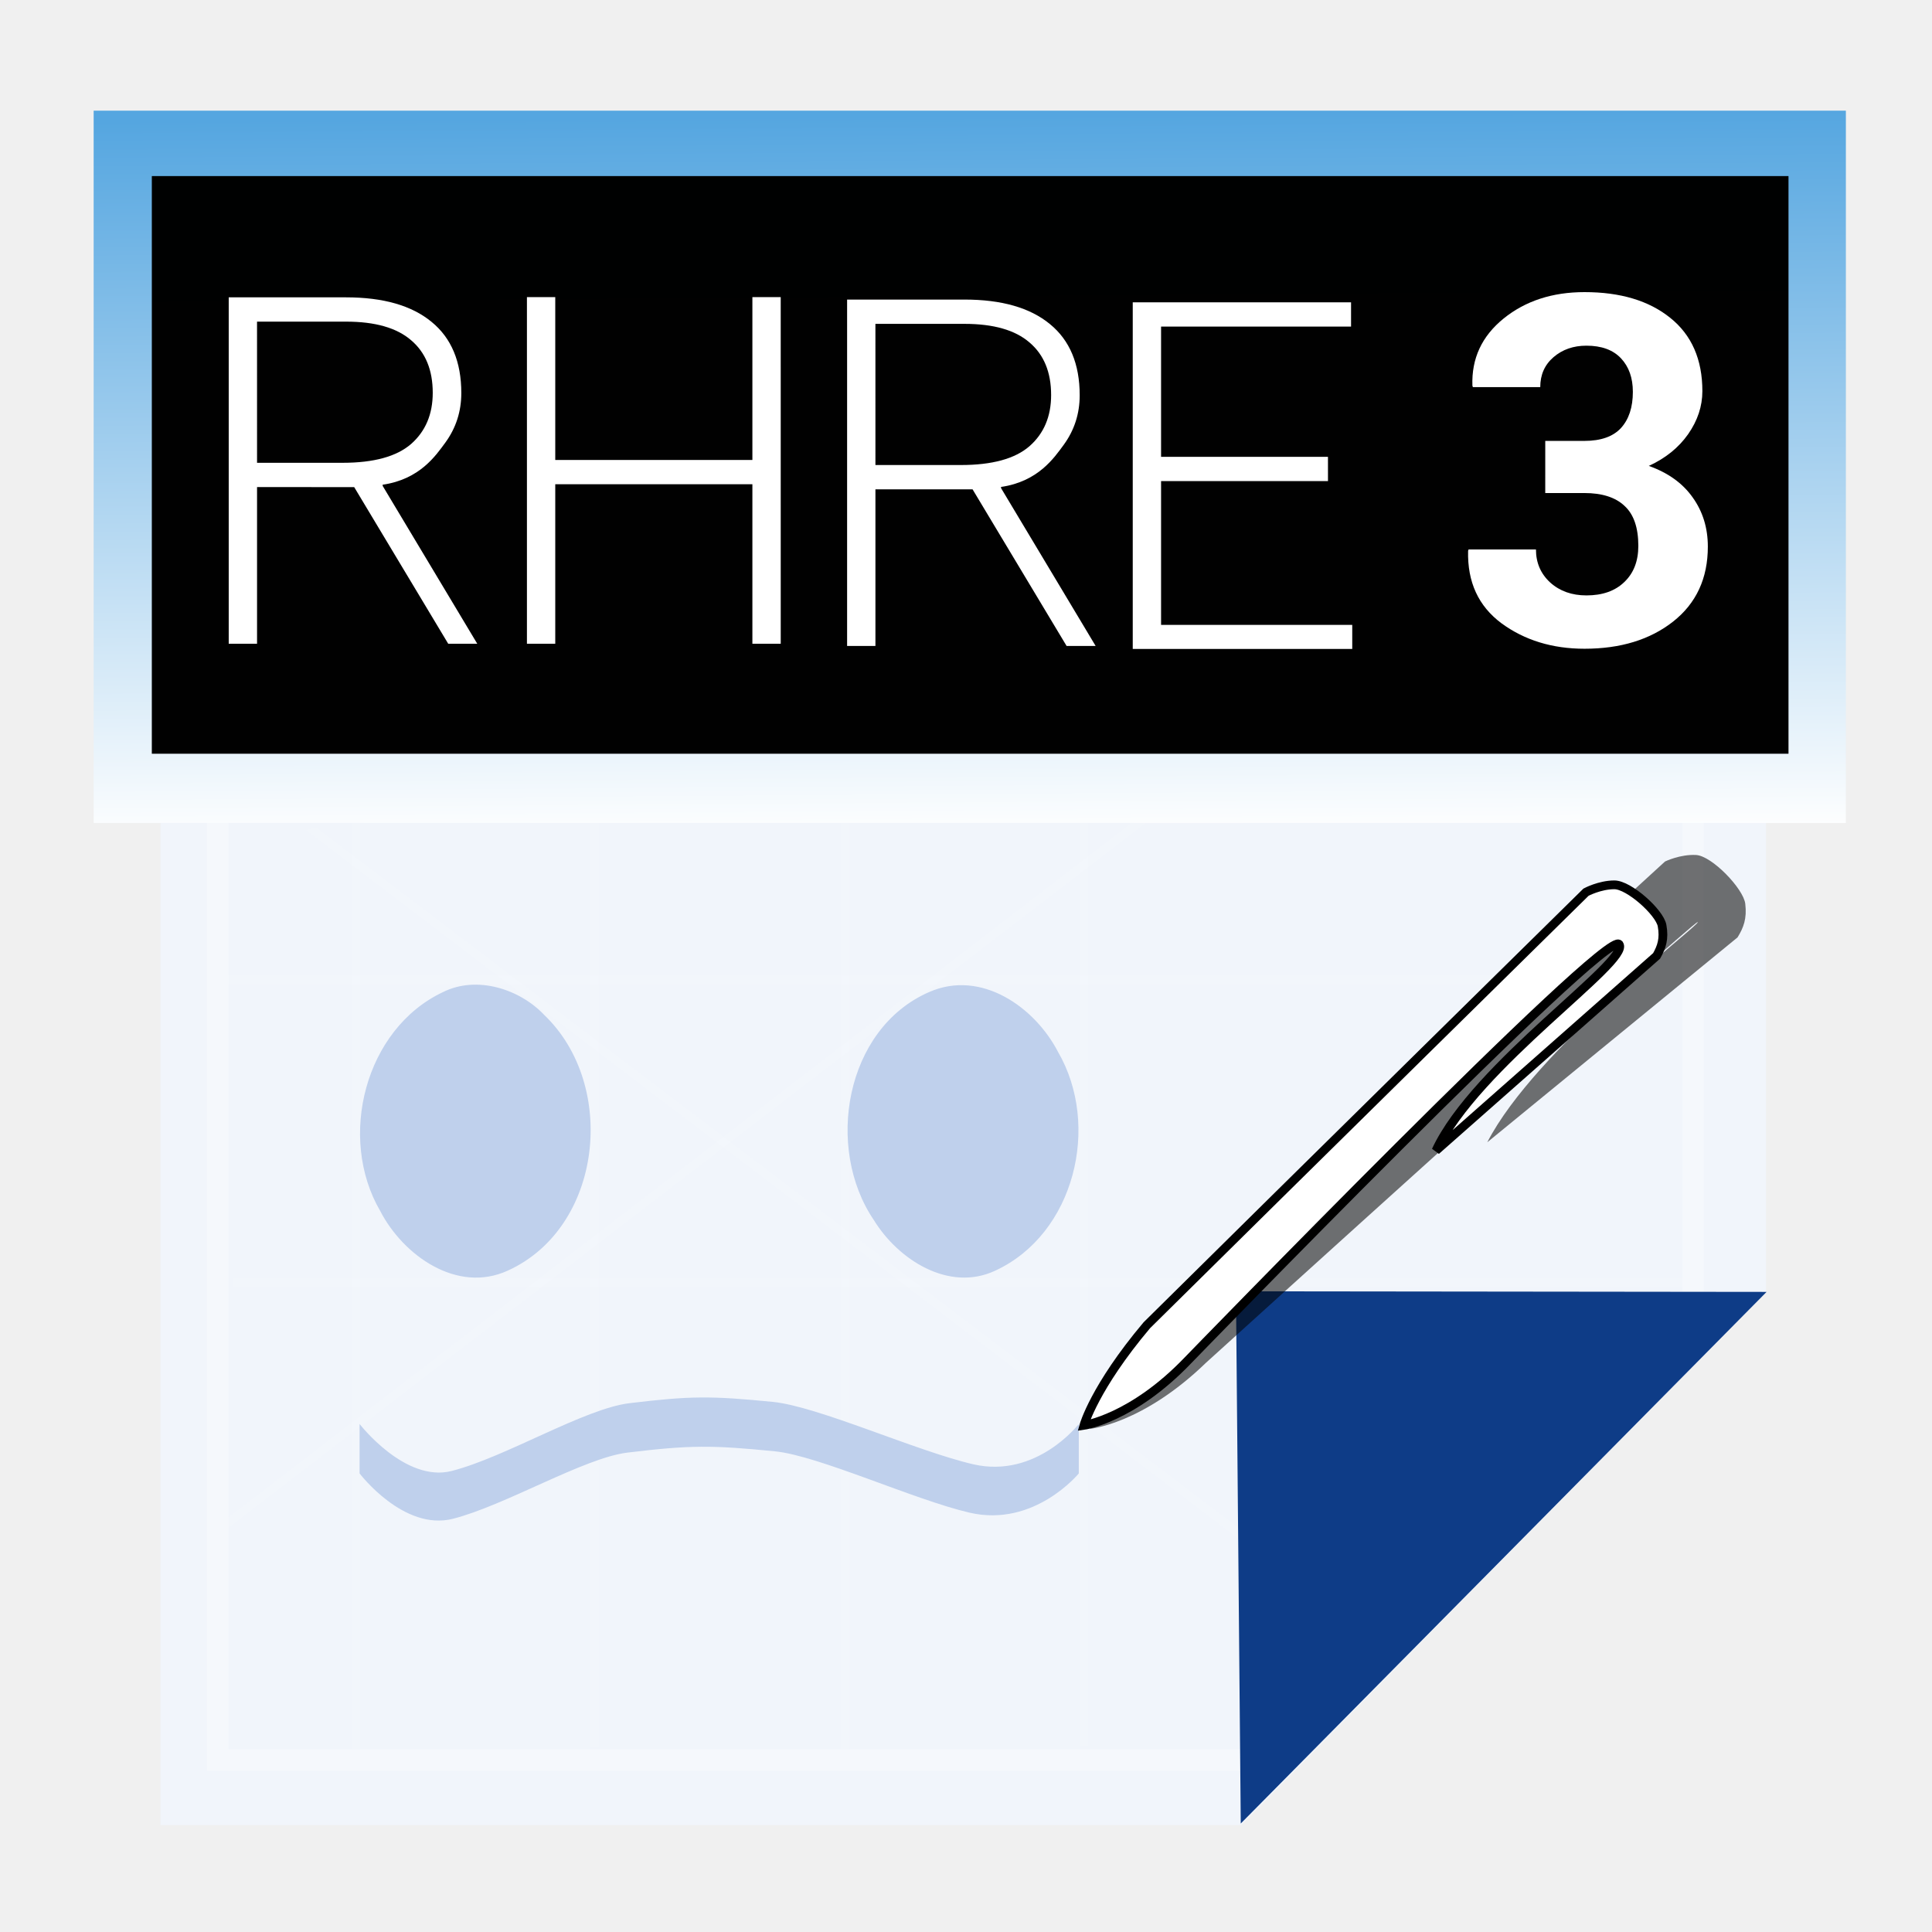
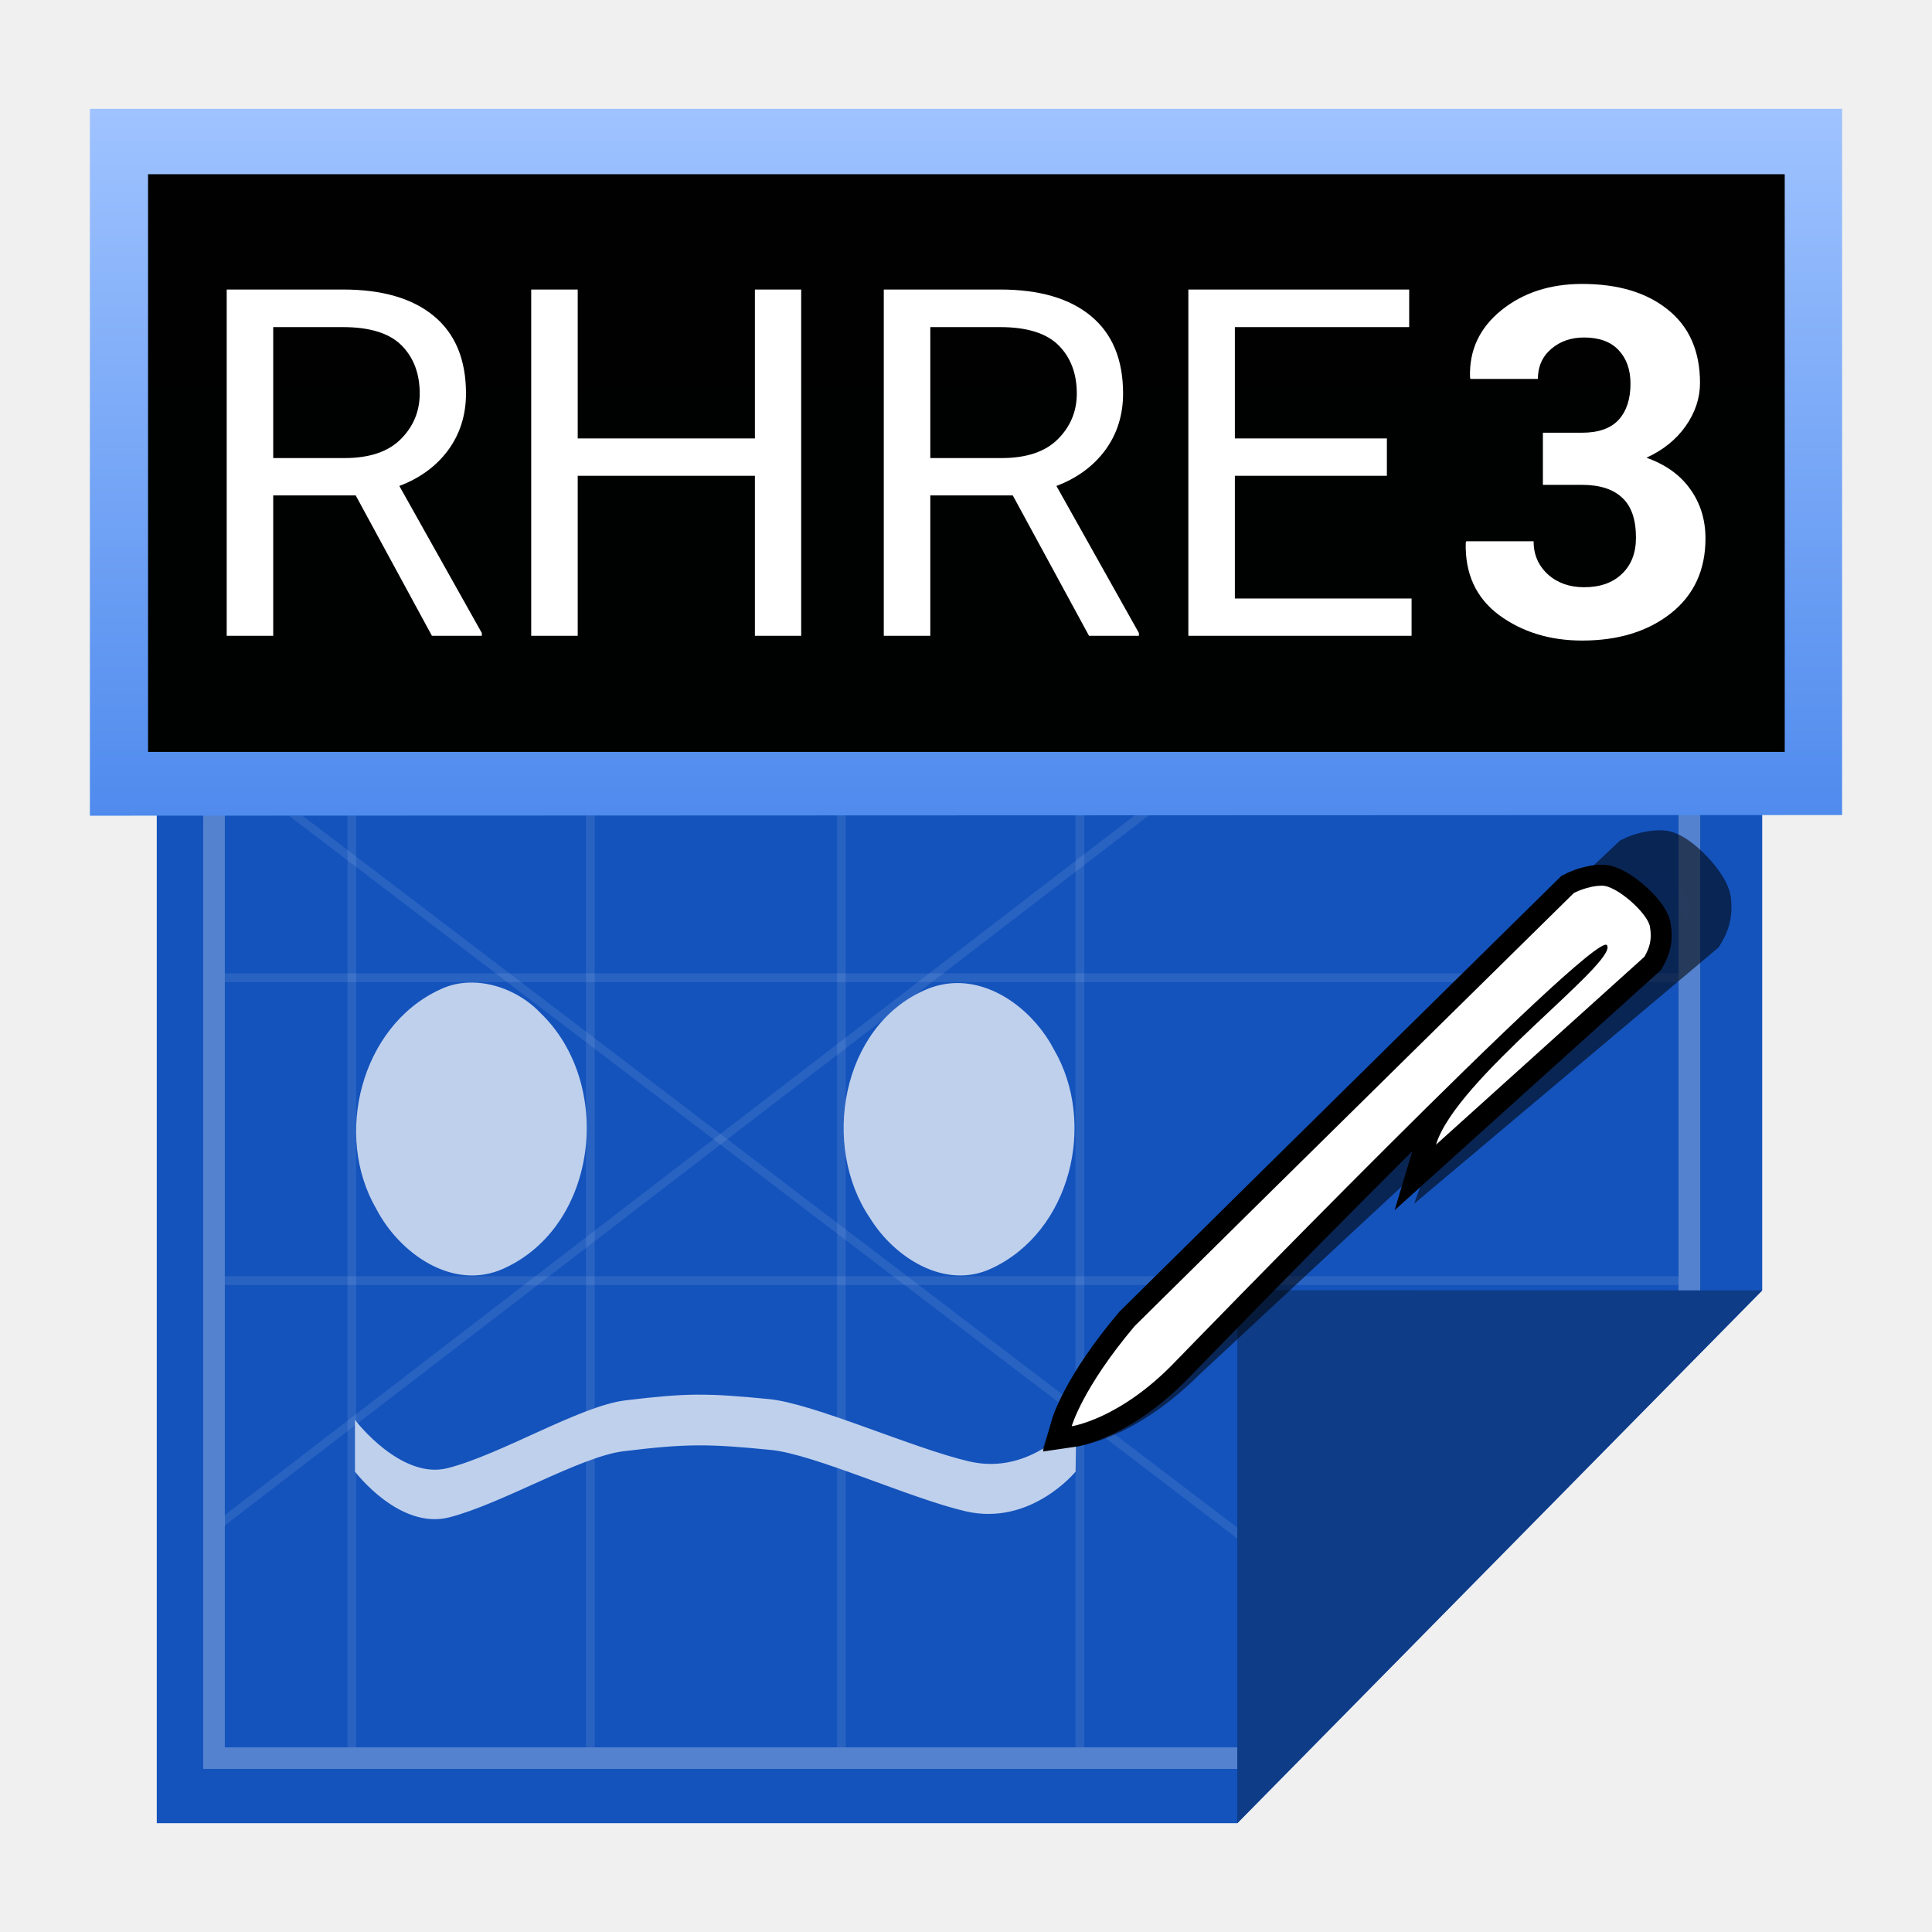
<svg xmlns="http://www.w3.org/2000/svg" xmlns:xlink="http://www.w3.org/1999/xlink" width="126.799pt" height="126.799pt" viewBox="0 0 126.799 126.799" version="1.1" id="svg4136" style="enable-background:new">
  <defs id="defs4246">
-     <linearGradient xlink:href="#linearGradient4437" id="linearGradient4443" x1="61.542" y1="7.047" x2="61.876" y2="54.522" gradientUnits="userSpaceOnUse" />
-     <linearGradient id="linearGradient4437">
-       <stop style="stop-color:#55a6e0;stop-opacity:1;" offset="0" id="stop4439" />
-       <stop style="stop-color:#ffffff;stop-opacity:1" offset="1" id="stop4441" />
+     <linearGradient id="linearGradient1151">
+       <stop style="stop-color:#82b1ff;stop-opacity:1" offset="0" id="stop1147" />
+       <stop style="stop-color:#baecff;stop-opacity:1" offset="1" id="stop1149" />
    </linearGradient>
-     <filter style="color-interpolation-filters:sRGB" id="filter4555">
-       <feBlend mode="screen" in2="BackgroundImage" id="feBlend4557" />
-     </filter>
+     <linearGradient xlink:href="#linearGradient1854" id="linearGradient4443" x1="85.971" y1="6.727" x2="85.971" y2="53.777" gradientUnits="userSpaceOnUse" />
+     <linearGradient id="linearGradient1854">
+       <stop id="stop1852" offset="0" style="stop-color:#9fc3ff;stop-opacity:1" />
+       <stop id="stop1850" offset="1" style="stop-color:#4e8aed;stop-opacity:1" />
+     </linearGradient>
+     <linearGradient xlink:href="#linearGradient1151" id="linearGradient1145" gradientUnits="userSpaceOnUse" x1="85.971" y1="6.727" x2="85.971" y2="53.777" />
  </defs>
-   <g id="layer7" style="filter:url(#filter4555)" transform="translate(-0.3927764,1.685066)">
-     <path style="opacity:0.996;fill:#1452bc;fill-opacity:1;stroke:none;stroke-width:3.1;stroke-linecap:round;stroke-linejoin:miter;stroke-miterlimit:4;stroke-dasharray:none;stroke-opacity:1" d="M 10.929,47.907 H 116.296 V 83.125 L 81.843,118.095 H 10.929 Z" id="rect4549" />
+   <g id="layer8" style="display:inline">
+     <path style="fill:#1453bc;fill-opacity:1;stroke:none;stroke-width:0.75px;stroke-linecap:butt;stroke-linejoin:miter;stroke-opacity:1" d="M 10.289,49.471 H 115.656 V 84.689 L 81.203,119.659 H 10.289 Z" id="path3197" />
+     <path style="color:#000000;font-style:normal;font-variant:normal;font-weight:normal;font-stretch:normal;font-size:medium;line-height:normal;font-family:sans-serif;text-indent:0;text-align:start;text-decoration:none;text-decoration-line:none;text-decoration-style:solid;text-decoration-color:#000000;letter-spacing:normal;word-spacing:normal;text-transform:none;writing-mode:lr-tb;direction:ltr;baseline-shift:baseline;text-anchor:start;white-space:normal;clip-rule:nonzero;display:inline;overflow:visible;visibility:visible;opacity:0.996;isolation:auto;mix-blend-mode:normal;color-interpolation:sRGB;color-interpolation-filters:linearRGB;solid-color:#000000;solid-opacity:1;fill:#ffffff;fill-opacity:0.271;fill-rule:nonzero;stroke:none;stroke-width:1.42;stroke-linecap:round;stroke-linejoin:miter;stroke-miterlimit:4;stroke-dasharray:none;stroke-dashoffset:0;stroke-opacity:1;color-rendering:auto;image-rendering:auto;shape-rendering:auto;text-rendering:auto;enable-background:accumulate" d="m 13.336,46.2 v 0.709 69.189 H 82.782 L 111.584,85.73 V 46.2 Z m 1.42,1.42 H 110.164 V 85.73 L 82.868,114.679 H 14.756 Z" id="rect4561-9-5" />
+     <path d="M 115.656,84.689 81.203,119.659 V 84.675 Z" id="path4198-0" style="display:inline;opacity:1;fill:#0e3c87;fill-opacity:1;stroke:none;stroke-width:0.094;enable-background:new" />
  </g>
-   <g id="layer8" style="opacity:0.327" transform="translate(-0.3927764,1.685066)">
-     <g id="g5171">
-       <path id="rect4568" d="m 23.457,52.211 v 60.922 h 0.572 V 52.211 Z" style="color:#000000;font-style:normal;font-variant:normal;font-weight:normal;font-stretch:normal;font-size:medium;line-height:normal;font-family:sans-serif;text-indent:0;text-align:start;text-decoration:none;text-decoration-line:none;text-decoration-style:solid;text-decoration-color:#000000;letter-spacing:normal;word-spacing:normal;text-transform:none;writing-mode:lr-tb;direction:ltr;baseline-shift:baseline;text-anchor:start;white-space:normal;clip-rule:nonzero;display:inline;overflow:visible;visibility:visible;opacity:0.996;isolation:auto;mix-blend-mode:normal;color-interpolation:sRGB;color-interpolation-filters:linearRGB;solid-color:#000000;solid-opacity:1;fill:#ffffff;fill-opacity:0.276;fill-rule:nonzero;stroke:none;stroke-width:0.574;stroke-linecap:round;stroke-linejoin:miter;stroke-miterlimit:4;stroke-dasharray:none;stroke-dashoffset:0;stroke-opacity:1;color-rendering:auto;image-rendering:auto;shape-rendering:auto;text-rendering:auto;enable-background:accumulate" />
-       <path id="rect4568-5" d="m 39.109,52.029 v 60.924 h 0.574 V 52.029 Z" style="color:#000000;font-style:normal;font-variant:normal;font-weight:normal;font-stretch:normal;font-size:medium;line-height:normal;font-family:sans-serif;text-indent:0;text-align:start;text-decoration:none;text-decoration-line:none;text-decoration-style:solid;text-decoration-color:#000000;letter-spacing:normal;word-spacing:normal;text-transform:none;writing-mode:lr-tb;direction:ltr;baseline-shift:baseline;text-anchor:start;white-space:normal;clip-rule:nonzero;display:inline;overflow:visible;visibility:visible;opacity:0.996;isolation:auto;mix-blend-mode:normal;color-interpolation:sRGB;color-interpolation-filters:linearRGB;solid-color:#000000;solid-opacity:1;fill:#ffffff;fill-opacity:0.276;fill-rule:nonzero;stroke:none;stroke-width:0.574;stroke-linecap:round;stroke-linejoin:miter;stroke-miterlimit:4;stroke-dasharray:none;stroke-dashoffset:0;stroke-opacity:1;color-rendering:auto;image-rendering:auto;shape-rendering:auto;text-rendering:auto;enable-background:accumulate" />
-     </g>
-     <g id="g5167">
-       <path id="rect4568-6" d="m 55.586,52.164 v 60.922 h 0.572 V 52.164 Z" style="color:#000000;font-style:normal;font-variant:normal;font-weight:normal;font-stretch:normal;font-size:medium;line-height:normal;font-family:sans-serif;text-indent:0;text-align:start;text-decoration:none;text-decoration-line:none;text-decoration-style:solid;text-decoration-color:#000000;letter-spacing:normal;word-spacing:normal;text-transform:none;writing-mode:lr-tb;direction:ltr;baseline-shift:baseline;text-anchor:start;white-space:normal;clip-rule:nonzero;display:inline;overflow:visible;visibility:visible;opacity:0.996;isolation:auto;mix-blend-mode:normal;color-interpolation:sRGB;color-interpolation-filters:linearRGB;solid-color:#000000;solid-opacity:1;fill:#ffffff;fill-opacity:0.276;fill-rule:nonzero;stroke:none;stroke-width:0.574;stroke-linecap:round;stroke-linejoin:miter;stroke-miterlimit:4;stroke-dasharray:none;stroke-dashoffset:0;stroke-opacity:1;color-rendering:auto;image-rendering:auto;shape-rendering:auto;text-rendering:auto;enable-background:accumulate" />
-       <path id="rect4568-5-6" d="M 71.238,51.982 V 112.904 H 71.812 V 51.982 Z" style="color:#000000;font-style:normal;font-variant:normal;font-weight:normal;font-stretch:normal;font-size:medium;line-height:normal;font-family:sans-serif;text-indent:0;text-align:start;text-decoration:none;text-decoration-line:none;text-decoration-style:solid;text-decoration-color:#000000;letter-spacing:normal;word-spacing:normal;text-transform:none;writing-mode:lr-tb;direction:ltr;baseline-shift:baseline;text-anchor:start;white-space:normal;clip-rule:nonzero;display:inline;overflow:visible;visibility:visible;opacity:0.996;isolation:auto;mix-blend-mode:normal;color-interpolation:sRGB;color-interpolation-filters:linearRGB;solid-color:#000000;solid-opacity:1;fill:#ffffff;fill-opacity:0.276;fill-rule:nonzero;stroke:none;stroke-width:0.574;stroke-linecap:round;stroke-linejoin:miter;stroke-miterlimit:4;stroke-dasharray:none;stroke-dashoffset:0;stroke-opacity:1;color-rendering:auto;image-rendering:auto;shape-rendering:auto;text-rendering:auto;enable-background:accumulate" />
-     </g>
-     <g transform="matrix(0,1,-1.562107,0,192.0904,38.8792)" id="g5171-6">
-       <path id="rect4568-2" d="m 23.457,52.211 v 60.922 h 0.572 V 52.211 Z" style="color:#000000;font-style:normal;font-variant:normal;font-weight:normal;font-stretch:normal;font-size:medium;line-height:normal;font-family:sans-serif;text-indent:0;text-align:start;text-decoration:none;text-decoration-line:none;text-decoration-style:solid;text-decoration-color:#000000;letter-spacing:normal;word-spacing:normal;text-transform:none;writing-mode:lr-tb;direction:ltr;baseline-shift:baseline;text-anchor:start;white-space:normal;clip-rule:nonzero;display:inline;overflow:visible;visibility:visible;opacity:0.996;isolation:auto;mix-blend-mode:normal;color-interpolation:sRGB;color-interpolation-filters:linearRGB;solid-color:#000000;solid-opacity:1;fill:#ffffff;fill-opacity:0.276;fill-rule:nonzero;stroke:none;stroke-width:0.574;stroke-linecap:round;stroke-linejoin:miter;stroke-miterlimit:4;stroke-dasharray:none;stroke-dashoffset:0;stroke-opacity:1;color-rendering:auto;image-rendering:auto;shape-rendering:auto;text-rendering:auto;enable-background:accumulate" />
-       <path id="rect4568-5-9" d="m 43.336,52.029 v 60.924 h 0.574 V 52.029 Z" style="color:#000000;font-style:normal;font-variant:normal;font-weight:normal;font-stretch:normal;font-size:medium;line-height:normal;font-family:sans-serif;text-indent:0;text-align:start;text-decoration:none;text-decoration-line:none;text-decoration-style:solid;text-decoration-color:#000000;letter-spacing:normal;word-spacing:normal;text-transform:none;writing-mode:lr-tb;direction:ltr;baseline-shift:baseline;text-anchor:start;white-space:normal;clip-rule:nonzero;display:inline;overflow:visible;visibility:visible;opacity:0.996;isolation:auto;mix-blend-mode:normal;color-interpolation:sRGB;color-interpolation-filters:linearRGB;solid-color:#000000;solid-opacity:1;fill:#ffffff;fill-opacity:0.276;fill-rule:nonzero;stroke:none;stroke-width:0.574;stroke-linecap:round;stroke-linejoin:miter;stroke-miterlimit:4;stroke-dasharray:none;stroke-dashoffset:0;stroke-opacity:1;color-rendering:auto;image-rendering:auto;shape-rendering:auto;text-rendering:auto;enable-background:accumulate" />
-     </g>
-     <g transform="rotate(50.87936,56.19408,109.7812)" id="g5171-5">
-       <path id="rect4568-4" d="m 23.457,52.211 -2.225,81.72 0.527,0.457 2.271,-82.177 z" style="color:#000000;font-style:normal;font-variant:normal;font-weight:normal;font-stretch:normal;font-size:medium;line-height:normal;font-family:sans-serif;text-indent:0;text-align:start;text-decoration:none;text-decoration-line:none;text-decoration-style:solid;text-decoration-color:#000000;letter-spacing:normal;word-spacing:normal;text-transform:none;writing-mode:lr-tb;direction:ltr;baseline-shift:baseline;text-anchor:start;white-space:normal;clip-rule:nonzero;display:inline;overflow:visible;visibility:visible;opacity:0.996;isolation:auto;mix-blend-mode:normal;color-interpolation:sRGB;color-interpolation-filters:linearRGB;solid-color:#000000;solid-opacity:1;fill:#ffffff;fill-opacity:0.276;fill-rule:nonzero;stroke:none;stroke-width:0.574;stroke-linecap:round;stroke-linejoin:miter;stroke-miterlimit:4;stroke-dasharray:none;stroke-dashoffset:0;stroke-opacity:1;color-rendering:auto;image-rendering:auto;shape-rendering:auto;text-rendering:auto;enable-background:accumulate" />
-     </g>
-     <g transform="rotate(125.6505,42.05779,93.25618)" id="g5171-5-4">
-       <path id="rect4568-4-1" d="m 23.457,52.211 -2.225,81.72 0.527,0.457 2.271,-82.177 z" style="color:#000000;font-style:normal;font-variant:normal;font-weight:normal;font-stretch:normal;font-size:medium;line-height:normal;font-family:sans-serif;text-indent:0;text-align:start;text-decoration:none;text-decoration-line:none;text-decoration-style:solid;text-decoration-color:#000000;letter-spacing:normal;word-spacing:normal;text-transform:none;writing-mode:lr-tb;direction:ltr;baseline-shift:baseline;text-anchor:start;white-space:normal;clip-rule:nonzero;display:inline;overflow:visible;visibility:visible;opacity:0.996;isolation:auto;mix-blend-mode:normal;color-interpolation:sRGB;color-interpolation-filters:linearRGB;solid-color:#000000;solid-opacity:1;fill:#ffffff;fill-opacity:0.276;fill-rule:nonzero;stroke:none;stroke-width:0.574;stroke-linecap:round;stroke-linejoin:miter;stroke-miterlimit:4;stroke-dasharray:none;stroke-dashoffset:0;stroke-opacity:1;color-rendering:auto;image-rendering:auto;shape-rendering:auto;text-rendering:auto;enable-background:accumulate" />
-     </g>
+   <g id="layer2" style="display:inline">
+     <path style="color:#000000;font-style:normal;font-variant:normal;font-weight:normal;font-stretch:normal;font-size:medium;line-height:normal;font-family:sans-serif;text-indent:0;text-align:start;text-decoration:none;text-decoration-line:none;text-decoration-style:solid;text-decoration-color:#000000;letter-spacing:normal;word-spacing:normal;text-transform:none;writing-mode:lr-tb;direction:ltr;baseline-shift:baseline;text-anchor:start;white-space:normal;clip-rule:nonzero;display:inline;overflow:visible;visibility:visible;opacity:0.326;isolation:auto;mix-blend-mode:normal;color-interpolation:sRGB;color-interpolation-filters:linearRGB;solid-color:#000000;solid-opacity:1;fill:#ffffff;fill-opacity:0.276;fill-rule:nonzero;stroke:none;stroke-width:0.574;stroke-linecap:round;stroke-linejoin:miter;stroke-miterlimit:4;stroke-dasharray:none;stroke-dashoffset:0;stroke-opacity:1;color-rendering:auto;image-rendering:auto;shape-rendering:auto;text-rendering:auto;enable-background:accumulate" d="M 54.935,53.517 V 114.679 H 55.508 V 53.517 Z m -32.128,0.012 v 61.151 h 0.571 V 53.529 Z m 47.78,-0.018 v 61.168 h 0.574 V 53.511 Z m -32.128,0.012 v 61.156 h 0.574 V 53.523 Z" id="rect4568-7" />
+     <path style="color:#000000;font-style:normal;font-variant:normal;font-weight:normal;font-stretch:normal;font-size:medium;line-height:normal;font-family:sans-serif;text-indent:0;text-align:start;text-decoration:none;text-decoration-line:none;text-decoration-style:solid;text-decoration-color:#000000;letter-spacing:normal;word-spacing:normal;text-transform:none;writing-mode:lr-tb;direction:ltr;baseline-shift:baseline;text-anchor:start;white-space:normal;clip-rule:nonzero;display:inline;overflow:visible;visibility:visible;opacity:0.326;isolation:auto;mix-blend-mode:normal;color-interpolation:sRGB;color-interpolation-filters:linearRGB;solid-color:#000000;solid-opacity:1;fill:#ffffff;fill-opacity:0.276;fill-rule:nonzero;stroke:none;stroke-width:0.717;stroke-linecap:round;stroke-linejoin:miter;stroke-miterlimit:4;stroke-dasharray:none;stroke-dashoffset:0;stroke-opacity:1;color-rendering:auto;image-rendering:auto;shape-rendering:auto;text-rendering:auto;enable-background:accumulate" d="m 14.756,63.883 v 0.571 h 95.408 v -0.571 z m 0,19.878 v 0.574 h 95.408 v -0.574 z" id="rect4568-2" />
+     <path style="color:#000000;font-style:normal;font-variant:normal;font-weight:normal;font-stretch:normal;font-size:medium;line-height:normal;font-family:sans-serif;text-indent:0;text-align:start;text-decoration:none;text-decoration-line:none;text-decoration-style:solid;text-decoration-color:#000000;letter-spacing:normal;word-spacing:normal;text-transform:none;writing-mode:lr-tb;direction:ltr;baseline-shift:baseline;text-anchor:start;white-space:normal;clip-rule:nonzero;display:inline;overflow:visible;visibility:visible;opacity:0.326;isolation:auto;mix-blend-mode:normal;color-interpolation:sRGB;color-interpolation-filters:linearRGB;solid-color:#000000;solid-opacity:1;fill:#ffffff;fill-opacity:0.276;fill-rule:nonzero;stroke:none;stroke-width:0.574;stroke-linecap:round;stroke-linejoin:miter;stroke-miterlimit:4;stroke-dasharray:none;stroke-dashoffset:0;stroke-opacity:1;color-rendering:auto;image-rendering:auto;shape-rendering:auto;text-rendering:auto;enable-background:accumulate" d="M 74.473,53.51 14.747,99.441 14.725,100.138 75.408,53.51 Z" id="rect4568-4" />
+     <path style="color:#000000;font-style:normal;font-variant:normal;font-weight:normal;font-stretch:normal;font-size:medium;line-height:normal;font-family:sans-serif;text-indent:0;text-align:start;text-decoration:none;text-decoration-line:none;text-decoration-style:solid;text-decoration-color:#000000;letter-spacing:normal;word-spacing:normal;text-transform:none;writing-mode:lr-tb;direction:ltr;baseline-shift:baseline;text-anchor:start;white-space:normal;clip-rule:nonzero;display:inline;overflow:visible;visibility:visible;opacity:0.326;isolation:auto;mix-blend-mode:normal;color-interpolation:sRGB;color-interpolation-filters:linearRGB;solid-color:#000000;solid-opacity:1;fill:#ffffff;fill-opacity:0.276;fill-rule:nonzero;stroke:none;stroke-width:0.574;stroke-linecap:round;stroke-linejoin:miter;stroke-miterlimit:4;stroke-dasharray:none;stroke-dashoffset:0;stroke-opacity:1;color-rendering:auto;image-rendering:auto;shape-rendering:auto;text-rendering:auto;enable-background:accumulate" d="m 18.956,53.532 62.247,47.445 v -0.718 L 19.849,53.532 Z" id="rect4568-4-1-3" />
+     <path style="opacity:1;fill:#bfd0ec;stroke:#bfd0ec;stroke-width:0.094;enable-background:new" d="m 31.02,64.533 c -0.75,-0.01 -1.495,0.138 -2.183,0.482 -5.1,2.4 -6.9,9.5 -4.1,14.3 1.5,2.9 5,5.399 8.3,3.899 6.2,-2.8 7.199,-12.099 2.399,-16.699 -1.1,-1.169 -2.767,-1.959 -4.417,-1.982 z m 31.626,0.037 c -0.631,0.024 -1.271,0.164 -1.909,0.445 -5.5,2.4 -6.801,10.2 -3.601,14.9 1.6,2.6 4.9,4.699 7.9,3.299 5.2,-2.4 6.9,-9.5 4.1,-14.3 -1.219,-2.356 -3.758,-4.448 -6.491,-4.345 z M 45.757,91.579 c -1.337,0.01 -2.674,0.13 -4.696,0.374 -2.978,0.358 -8.136,3.549 -11.679,4.45 -3.058,0.778 -6.038,-3.083 -6.038,-3.083 v 3.245 c 0,0 2.887,3.8 6.12,2.977 3.443,-0.877 8.618,-3.999 11.455,-4.343 4.139,-0.502 5.536,-0.495 9.683,-0.085 2.865,0.283 9.152,3.186 12.781,4.027 4.252,0.985 7.162,-2.575 7.162,-2.575 l 0.044,-3.245 c 0,0 -2.82,3.604 -6.974,2.643 -3.725,-0.862 -10.19,-3.804 -13.154,-4.094 -2.026,-0.198 -3.365,-0.299 -4.702,-0.289 z" id="path4184-9" />
+     <path d="M 75.074,86.469 C 85.859,76.272 107.117,56.284 107.117,56.284 c 0,0 0.968,-0.485 1.985,-0.428 1.017,0.057 3.033,2.22 3.148,3.206 0.115,0.986 -0.111,1.575 -0.494,2.214 L 95.748,74.754 c 2.145,-6.105 13.627,-14.301 13.462,-14.483 -0.165,-0.183 -31.453,28.983 -31.453,28.983 -4.053,4.04 -7.42,4.351 -7.42,4.351 0,0 0.876,-2.762 4.737,-7.136 z" id="path4182" style="display:inline;opacity:0.553;fill:#000000;fill-opacity:0.991;stroke:#000000;stroke-width:2.718;stroke-miterlimit:4;stroke-dasharray:none;stroke-opacity:1;enable-background:new" />
+     <path style="display:inline;opacity:1;fill:#ffffff;fill-opacity:1;stroke:#000000;stroke-width:2.75;stroke-miterlimit:4;stroke-dasharray:none;stroke-opacity:1;paint-order:stroke fill markers;enable-background:new" id="path5241-3" d="m 74.467,87.034 c 9.7,-9.6 28.825,-28.423 28.825,-28.423 0,0 0.892,-0.48 1.857,-0.483 0.965,-0.003 2.978,1.809 3.135,2.676 0.157,0.867 -0.028,1.401 -0.358,1.988 L 94.248,75.125 C 95.533,70.816 106.227,63.144 105.467,62.034 104.706,60.924 77.142,89.361 77.142,89.361 c -3.635,3.792 -6.804,4.244 -6.804,4.244 0,0 0.692,-2.494 4.129,-6.571 z" />
  </g>
-   <g id="layer1" style="display:inline" transform="translate(-0.3927764,1.685066)">
-     <path style="color:#000000;font-style:normal;font-variant:normal;font-weight:normal;font-stretch:normal;font-size:medium;line-height:normal;font-family:sans-serif;text-indent:0;text-align:start;text-decoration:none;text-decoration-line:none;text-decoration-style:solid;text-decoration-color:#000000;letter-spacing:normal;word-spacing:normal;text-transform:none;writing-mode:lr-tb;direction:ltr;baseline-shift:baseline;text-anchor:start;white-space:normal;clip-rule:nonzero;display:inline;overflow:visible;visibility:visible;opacity:0.996;isolation:auto;mix-blend-mode:normal;color-interpolation:sRGB;color-interpolation-filters:linearRGB;solid-color:#000000;solid-opacity:1;fill:#ffffff;fill-opacity:0.271;fill-rule:nonzero;stroke:none;stroke-width:1.42;stroke-linecap:round;stroke-linejoin:miter;stroke-miterlimit:4;stroke-dasharray:none;stroke-dashoffset:0;stroke-opacity:1;color-rendering:auto;image-rendering:auto;shape-rendering:auto;text-rendering:auto;enable-background:accumulate" d="m 13.977,44.637 v 0.709 69.189 H 83.423 L 112.225,84.166 V 44.637 Z m 1.42,1.42 H 110.805 V 84.166 L 83.508,113.115 H 15.396 Z" id="rect4561" />
-   </g>
-   <g id="layer4" transform="translate(-0.3927764,1.685066)">
-     <path d="M 116.223,83.15 81.871,117.88 81.556,83.111 Z" id="path4198" style="opacity:1;fill:#0e3c87;stroke:#0e3c87;stroke-width:0.094" />
-   </g>
-   <g id="layer5" transform="translate(-0.3927764,1.685066)">
-     <g transform="translate(-0.1707726,1.342349)" id="g4502">
-       <path id="path4184" d="m 29.658,62.127 c 2.2,-1.1 5,-0.2 6.6,1.5 4.8,4.6 3.8,13.9 -2.4,16.7 -3.3,1.5 -6.8,-1 -8.3,-3.9 -2.8,-4.8 -1,-11.9 4.1,-14.3 z" style="opacity:1;fill:#bfd0ec;stroke:#bfd0ec;stroke-width:0.094" />
-       <path id="path4186" d="m 61.558,62.127 c 3.4,-1.5 6.9,1 8.4,3.9 2.8,4.8 1.1,11.9 -4.1,14.3 -3,1.4 -6.3,-0.7 -7.9,-3.3 -3.2,-4.7 -1.9,-12.5 3.6,-14.9 z" style="opacity:1;fill:#bfd0ec;stroke:#bfd0ec;stroke-width:0.094" />
-       <path id="rect4499" d="m 24.164,90.43 c 0,0 2.98,3.863 6.038,3.085 3.543,-0.902 8.703,-4.092 11.68,-4.451 4.045,-0.487 5.346,-0.482 9.397,-0.085 2.964,0.29 9.43,3.233 13.156,4.095 4.154,0.961 6.93,-2.643 6.93,-2.643 v 3.245 c 0,0 -2.91,3.561 -7.162,2.576 -3.628,-0.84 -9.915,-3.745 -12.78,-4.028 -4.147,-0.41 -5.545,-0.416 -9.684,0.085 -2.837,0.344 -8.011,3.467 -11.454,4.344 -3.233,0.823 -6.121,-2.977 -6.121,-2.977 z" style="opacity:0.996;fill:#bfd0ec;fill-opacity:1;stroke:none;stroke-width:3.1;stroke-linecap:round;stroke-linejoin:miter;stroke-miterlimit:4;stroke-dasharray:none;stroke-opacity:1" />
-     </g>
-   </g>
-   <g id="layer3" transform="translate(-0.3927764,1.685066)">
-     <g transform="translate(0.2813681,-1.150043)" id="g4445" style="stroke:none">
-       <path style="opacity:1;fill:url(#linearGradient4443);fill-opacity:1;stroke:none;stroke-width:0.094" id="path4138" d="M 6.258,6.727 H 121.258 V 53.477 c 0,0 -114.947,-1.12e-4 -115,0 z" />
+   <g id="layer1" style="display:inline">
+     <g transform="translate(-0.3589795,0.4135093)" id="g4445" style="display:inline;stroke:none;enable-background:new">
+       <path style="opacity:1;fill:url(#linearGradient4443);fill-opacity:1;stroke:none;stroke-width:0.094" id="path4138-4" d="M 6.258,6.727 H 121.258 V 53.079 L 6.258,53.122 Z" />
      <rect y="11.021" x="10.076" height="37.912" width="107.416" id="rect4435" style="opacity:0.996;fill:#000000;fill-opacity:1;stroke:none;stroke-width:3.1;stroke-linecap:round;stroke-linejoin:miter;stroke-miterlimit:4;stroke-dasharray:none;stroke-opacity:1" />
    </g>
  </g>
-   <g id="layer2" transform="translate(-0.3927764,1.685066)">
-     <path style="font-style:normal;font-variant:normal;font-weight:300;font-stretch:normal;font-size:medium;line-height:125%;font-family:Roboto;-inkscape-font-specification:'Roboto Light';letter-spacing:0px;word-spacing:0px;fill:#ffffff;fill-opacity:1;stroke:none;stroke-width:1px;stroke-linecap:butt;stroke-linejoin:miter;stroke-opacity:1" id="path4406" d="m 17.263,30.283 v 10.281 H 15.404 V 17.83 h 7.703 c 2.438,0 4.307,0.536 5.609,1.609 1.302,1.062 1.953,2.62 1.953,4.672 0,1.208 -0.349,2.292 -1.047,3.25 -0.62,0.842 -1.673,2.415 -4.12,2.767 l 0.014,0.09 6.2,10.347 h -1.906 l -6.172,-10.281 z m 0,-1.594 h 5.609 c 2.052,0 3.552,-0.411 4.5,-1.234 0.948,-0.833 1.422,-1.953 1.422,-3.359 0,-1.5 -0.474,-2.651 -1.422,-3.453 -0.938,-0.812 -2.359,-1.219 -4.266,-1.219 h -5.844 z" />
-     <path id="path4408" style="font-style:normal;font-variant:normal;font-weight:300;font-stretch:normal;font-size:medium;line-height:125%;font-family:Roboto;-inkscape-font-specification:'Roboto Light';letter-spacing:0px;word-spacing:0px;fill:#ffffff;fill-opacity:1;stroke:none;stroke-width:1px;stroke-linecap:butt;stroke-linejoin:miter;stroke-opacity:1" d="M 51.633,40.564 H 49.773 v -10.469 h -12.938 v 10.469 h -1.859 v -22.75 h 1.859 v 10.688 h 12.938 v -10.688 h 1.859 z" />
-     <path style="font-style:normal;font-variant:normal;font-weight:300;font-stretch:normal;font-size:medium;line-height:125%;font-family:Roboto;-inkscape-font-specification:'Roboto Light';letter-spacing:0px;word-spacing:0px;fill:#ffffff;fill-opacity:1;stroke:none;stroke-width:1px;stroke-linecap:butt;stroke-linejoin:miter;stroke-opacity:1" id="path4412" d="M 87.549,29.89 H 76.595 v 9.438 h 12.547 v 1.578 h -14.406 v -22.75 h 14.328 v 1.594 h -12.469 v 8.547 h 10.953 z" />
-     <path id="path4414" style="font-style:normal;font-variant:normal;font-weight:bold;font-stretch:normal;font-size:medium;line-height:125%;font-family:Roboto;-inkscape-font-specification:'Roboto Bold';letter-spacing:0px;word-spacing:0px;fill:#ffffff;fill-opacity:1;stroke:none;stroke-width:1px;stroke-linecap:butt;stroke-linejoin:miter;stroke-opacity:1" d="m 101.81,27.252 h 2.562 q 1.625,0 2.406,-0.844 0.781,-0.859 0.781,-2.375 0,-1.375 -0.781,-2.203 -0.781,-0.828 -2.266,-0.828 -1.281,0 -2.156,0.75 -0.875,0.75 -0.875,1.969 h -4.422 l -0.031,-0.094 q -0.094,-2.672 2.047,-4.406 2.141,-1.734 5.312,-1.734 3.531,0 5.625,1.688 2.109,1.688 2.109,4.812 0,1.484 -0.938,2.828 -0.938,1.328 -2.578,2.078 1.891,0.672 2.875,2.062 1,1.391 1,3.234 0,3.125 -2.281,4.922 -2.266,1.781 -5.812,1.781 -3.172,0 -5.453,-1.672 -2.266,-1.688 -2.188,-4.75 l 0.031,-0.094 h 4.422 q 0,1.312 0.938,2.172 0.938,0.844 2.375,0.844 1.578,0 2.484,-0.875 0.922,-0.875 0.922,-2.375 0,-1.797 -0.906,-2.625 -0.891,-0.844 -2.641,-0.844 h -2.562 z" />
-     <path style="font-style:normal;font-variant:normal;font-weight:300;font-stretch:normal;font-size:32px;line-height:125%;font-family:Roboto;-inkscape-font-specification:'Roboto Light';letter-spacing:0px;word-spacing:0px;fill:#ffffff;fill-opacity:1;stroke:none;stroke-width:1px;stroke-linecap:butt;stroke-linejoin:miter;stroke-opacity:1" d="m 57.848,30.429 v 10.281 H 55.989 V 17.976 h 7.703 c 2.438,0 4.307,0.536 5.609,1.609 1.302,1.062 1.953,2.62 1.953,4.672 0,1.208 -0.349,2.292 -1.047,3.25 -0.62,0.842 -1.673,2.415 -4.12,2.767 l 0.014,0.09 6.2,10.347 h -1.906 l -6.172,-10.281 z m 0,-1.594 h 5.609 c 2.052,0 3.552,-0.411 4.5,-1.234 0.948,-0.833 1.422,-1.953 1.422,-3.359 0,-1.5 -0.474,-2.651 -1.422,-3.453 -0.938,-0.812 -2.359,-1.219 -4.266,-1.219 h -5.844 z" id="path4406-2" />
-   </g>
-   <g id="g5239" transform="translate(-0.3927764,1.685066)">
-     <path d="M 76.795,84.971 C 87.86,74.797 109.67,54.856 109.67,54.856 c 0,0 0.993,-0.484 2.037,-0.427 1.044,0.057 3.112,2.215 3.229,3.199 0.118,0.983 -0.114,1.571 -0.507,2.209 L 98.005,73.283 c 3.148,-6.125 13.98,-14.268 13.811,-14.45 -0.169,-0.182 -32.268,28.916 -32.268,28.916 -4.158,4.031 -7.612,4.341 -7.612,4.341 0,0 0.898,-2.756 4.859,-7.119 z" id="path4182" style="opacity:1;fill:#000000;fill-opacity:0.551;stroke:#000000;stroke-width:0;stroke-miterlimit:4;stroke-dasharray:none;stroke-opacity:0.553;enable-background:new" />
-   </g>
-   <g id="layer6" transform="translate(-0.3927764,1.685066)">
-     <path style="opacity:1;fill:#ffffff;fill-opacity:1;stroke:#000000;stroke-width:0.574;stroke-miterlimit:4;stroke-dasharray:none;stroke-opacity:1;enable-background:new" id="path5241" d="m 75.659,85.293 c 9.7,-9.6 28.825,-28.423 28.825,-28.423 0,0 0.892,-0.48 1.857,-0.483 0.965,-0.003 2.978,1.809 3.135,2.676 0.157,0.867 -0.028,1.401 -0.358,1.988 L 94.638,73.831 c 2.6,-5.6 12.781,-12.428 12.021,-13.538 -0.76,-1.11 -28.325,27.327 -28.325,27.327 -3.635,3.792 -6.804,4.244 -6.804,4.244 0,0 0.692,-2.494 4.129,-6.571 z" />
+   <g id="layer9" style="display:inline;opacity:1">
+     <path id="path4414-5" style="font-style:normal;font-variant:normal;font-weight:bold;font-stretch:normal;font-size:medium;line-height:125%;font-family:Roboto;-inkscape-font-specification:'Roboto Bold';letter-spacing:0px;word-spacing:0px;display:inline;fill:#ffffff;fill-opacity:1;stroke:none;stroke-width:1px;stroke-linecap:butt;stroke-linejoin:miter;stroke-opacity:1;enable-background:new" d="m 101.262,28.4 h 2.562 q 1.625,0 2.406,-0.844 0.781,-0.859 0.781,-2.375 0,-1.375 -0.781,-2.203 -0.781,-0.828 -2.266,-0.828 -1.281,0 -2.156,0.75 -0.875,0.75 -0.875,1.969 h -4.422 l -0.031,-0.094 q -0.094,-2.672 2.047,-4.406 2.141,-1.734 5.312,-1.734 3.531,0 5.625,1.688 2.109,1.688 2.109,4.812 0,1.484 -0.938,2.828 -0.938,1.328 -2.578,2.078 1.891,0.672 2.875,2.062 1,1.391 1,3.234 0,3.125 -2.281,4.922 -2.266,1.781 -5.812,1.781 -3.172,0 -5.453,-1.672 -2.266,-1.688 -2.188,-4.75 l 0.031,-0.094 h 4.422 q 0,1.312 0.938,2.172 0.938,0.844 2.375,0.844 1.578,0 2.484,-0.875 0.922,-0.875 0.922,-2.375 0,-1.797 -0.906,-2.625 -0.891,-0.844 -2.641,-0.844 h -2.562 z" />
+     <text xml:space="preserve" style="font-style:normal;font-variant:normal;font-weight:normal;font-stretch:normal;font-size:32.206px;line-height:1.25;font-family:Roboto;-inkscape-font-specification:Roboto;letter-spacing:0px;word-spacing:0px;fill:#ffffff;fill-opacity:1;stroke:none;stroke-width:0.377" x="12.119" y="42.027" id="text5442" transform="scale(1.007119,0.9929312)">
+       <tspan id="tspan5440" x="12.119" y="42.027" style="font-style:normal;font-variant:normal;font-weight:normal;font-stretch:normal;font-family:Roboto;-inkscape-font-specification:Roboto;fill:#ffffff;fill-opacity:1;stroke-width:0.377">RHRE</tspan>
+     </text>
  </g>
</svg>
